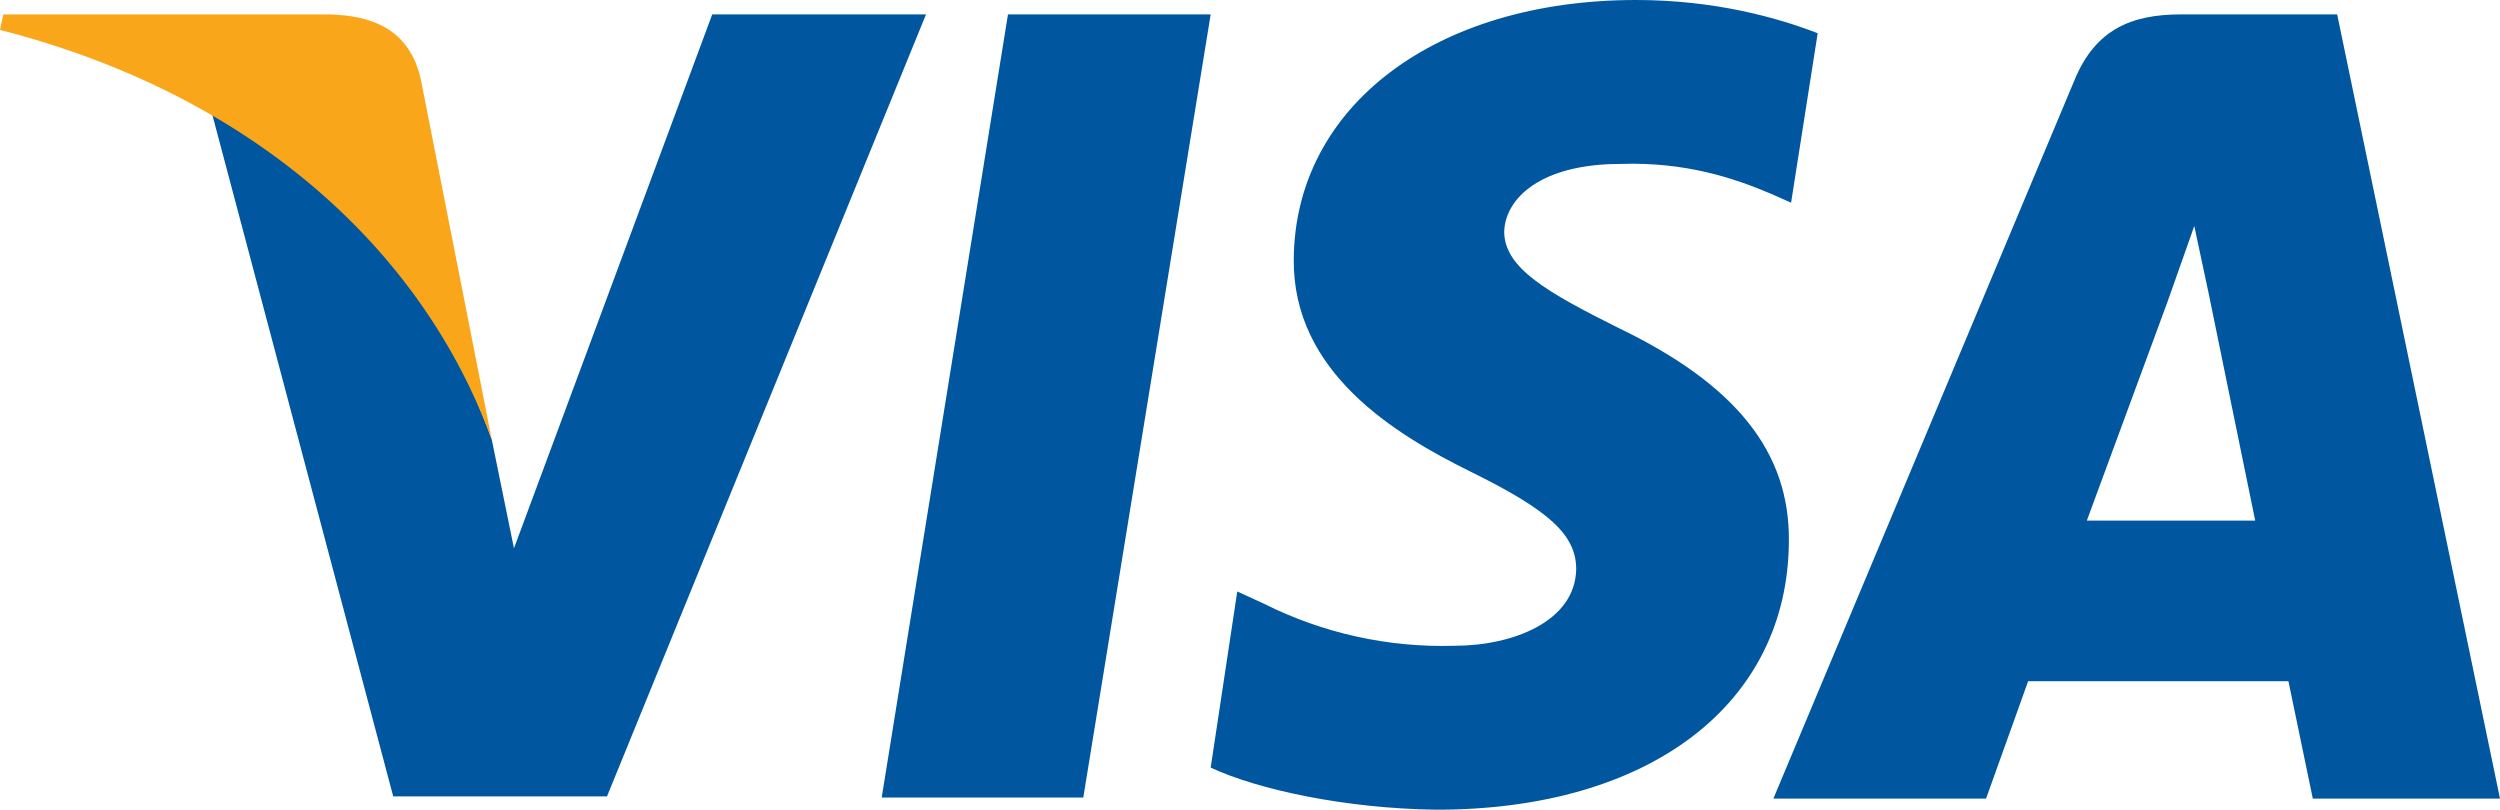
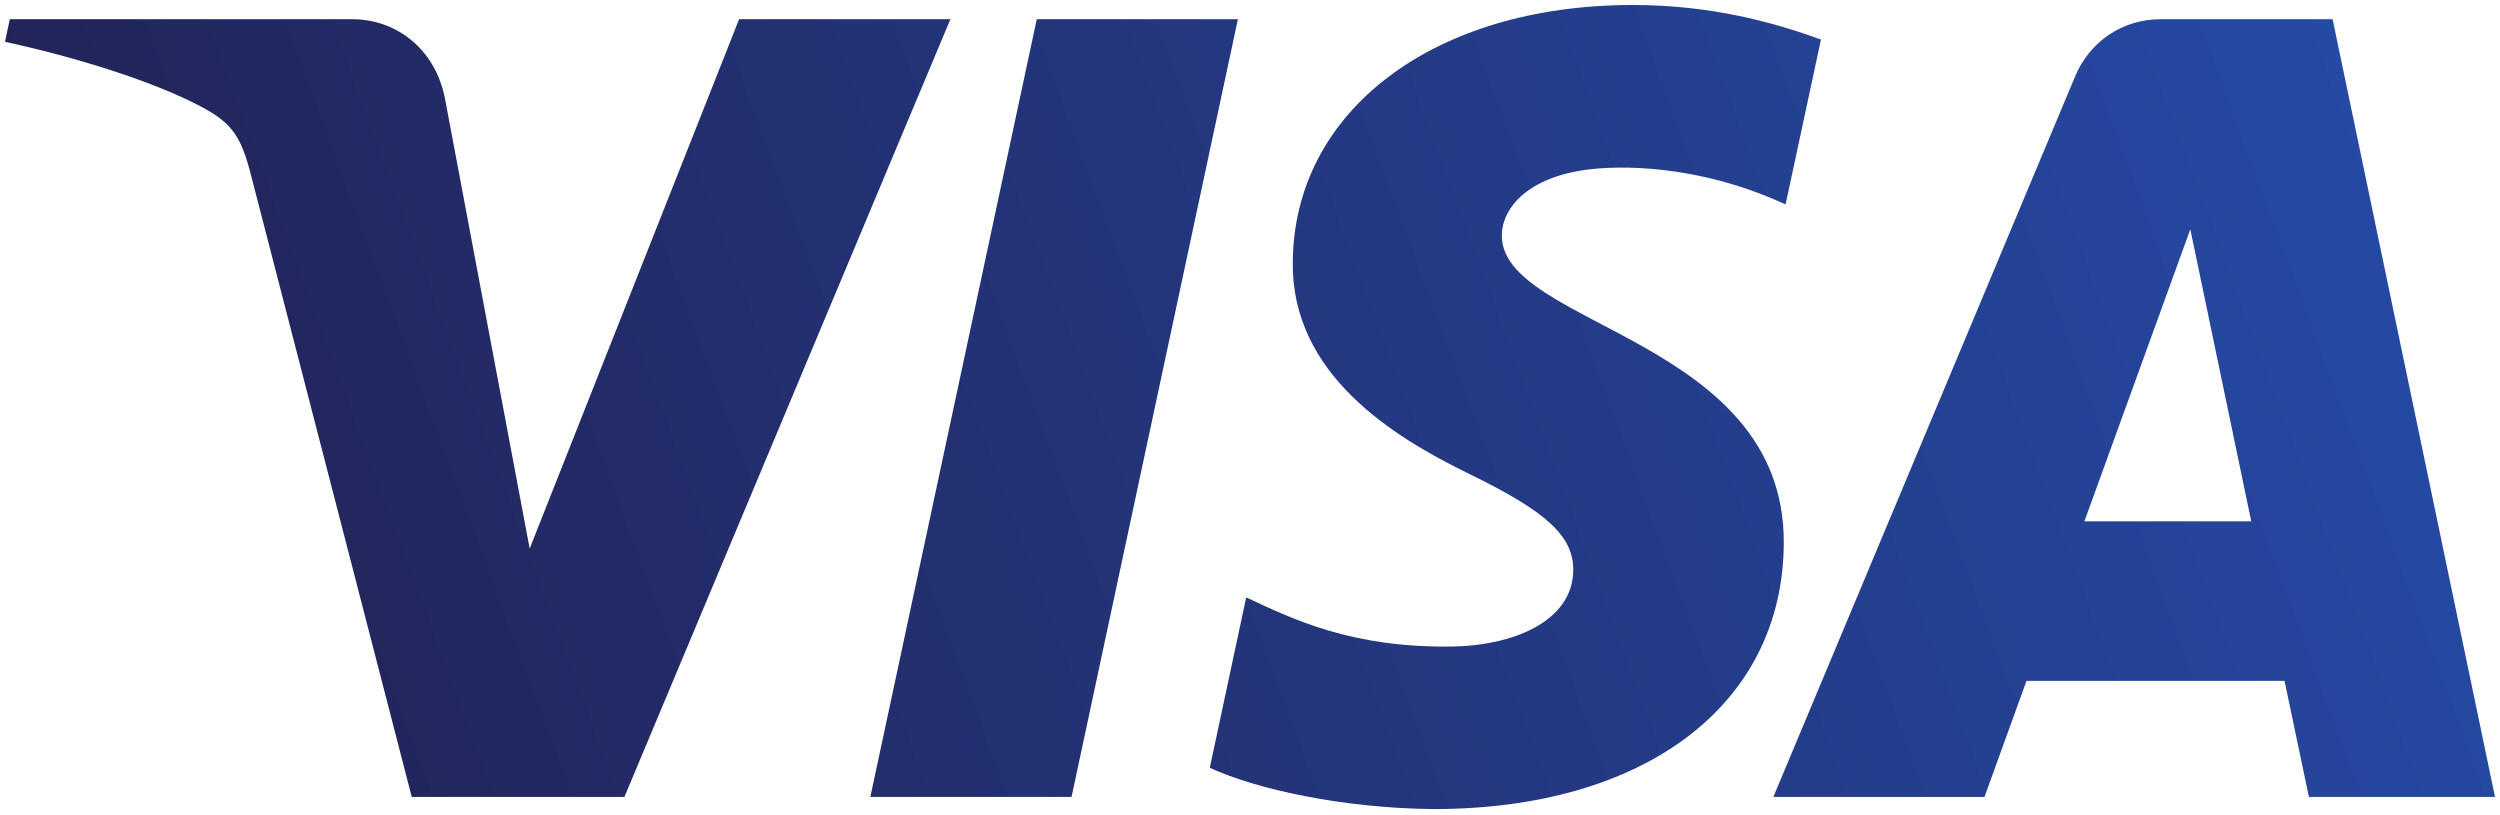
- <svg xmlns="http://www.w3.org/2000/svg" viewBox="0 0 225.7 73.1">
-   <path fill="#00579F" d="M97.8 72H79.6L91 1.3h18.3M164.1 3c-3.6-1.4-9.3-3-16.4-3-18.1 0-30.8 9.6-30.9 23.4-.1 10.2 9.1 15.8 16 19.2 7.1 3.5 9.5 5.7 9.5 8.8-.1 4.7-5.7 6.9-11 6.9a36 36 0 0 1-17.2-3.8l-2.4-1.1-2.4 15.9c4.3 2 12.2 3.7 20.4 3.8 19.2 0 31.7-9.5 31.8-24.2.1-8.1-4.8-14.2-15.4-19.3-6.4-3.2-10.3-5.4-10.3-8.7.1-3 3.3-6.1 10.5-6.1 5.9-.2 10.3 1.3 13.6 2.7l1.8.8L164.1 3zm24.3 44l7.3-19.8 2.4-6.8 1.3 6.1 4.2 20.5h-15.2zM211 1.3h-14.1c-4.4 0-7.7 1.3-9.6 5.9l-27.2 64.9h19.2l3.8-10.6h23.5l2.2 10.6h16.9L211 1.3zm-146.7 0L46.4 49.5l-2-9.8a54.3 54.3 0 0 0-25.3-29.6l16.4 61.8h19.3L83.6 1.3H64.3z" />
-   <path fill="#FAA61A" d="M29.7 1.3H.3L0 2.7c23 5.9 38.2 20 44.4 37L38 7.2c-1-4.5-4.3-5.8-8.3-5.9z" />
+ <svg xmlns="http://www.w3.org/2000/svg" height="162.816" width="500">
+   <defs>
+     <clipPath id="a">
+       <path d="M413.742 90.435c-.057-4.494 4.005-7.002 7.065-8.493 3.144-1.53 4.2-2.511 4.188-3.879-.024-2.094-2.508-3.018-4.833-3.054-4.056-.063-6.414 1.095-8.289 1.971l-1.461-6.837c1.881-.867 5.364-1.623 8.976-1.656 8.478 0 14.025 4.185 14.055 10.674.033 8.235-11.391 8.691-11.313 12.372.027 1.116 1.092 2.307 3.426 2.61 1.155.153 4.344.27 7.959-1.395l1.419 6.615c-1.944.708-4.443 1.386-7.554 1.386-7.98 0-13.593-4.242-13.638-10.314m34.827 9.744c-1.548 0-2.853-.903-3.435-2.289l-12.111-28.917h8.472l1.686 4.659h10.353l.978-4.659h7.467l-6.516 31.206h-6.894m1.185-8.43l2.445-11.718h-6.696l4.251 11.718m-46.284 8.43l-6.678-31.206h8.073l6.675 31.206h-8.07m-11.943 0l-8.403-21.24-3.399 18.06c-.399 2.016-1.974 3.18-3.723 3.18h-13.737l-.192-.906c2.82-.612 6.024-1.599 7.965-2.655 1.188-.645 1.527-1.209 1.917-2.742l6.438-24.903h8.532l13.08 31.206h-8.478" />
+     </clipPath>
+     <linearGradient id="b" gradientTransform="scale(89.728 -89.728) rotate(-20.218 .966 -.457)" gradientUnits="userSpaceOnUse" x2="1">
+       <stop offset="0" stop-color="#222357" />
+       <stop offset="1" stop-color="#254aa5" />
+     </linearGradient>
+   </defs>
+   <g clip-path="url(#a)" transform="matrix(4.98469 0 0 -4.98469 -1803.82 503.202)">
+     <path d="M0 0l98.437 36.252 22.394-60.809-98.436-36.252" fill="url(#b)" transform="translate(351.611 96.896)" />
+   </g>
</svg>
